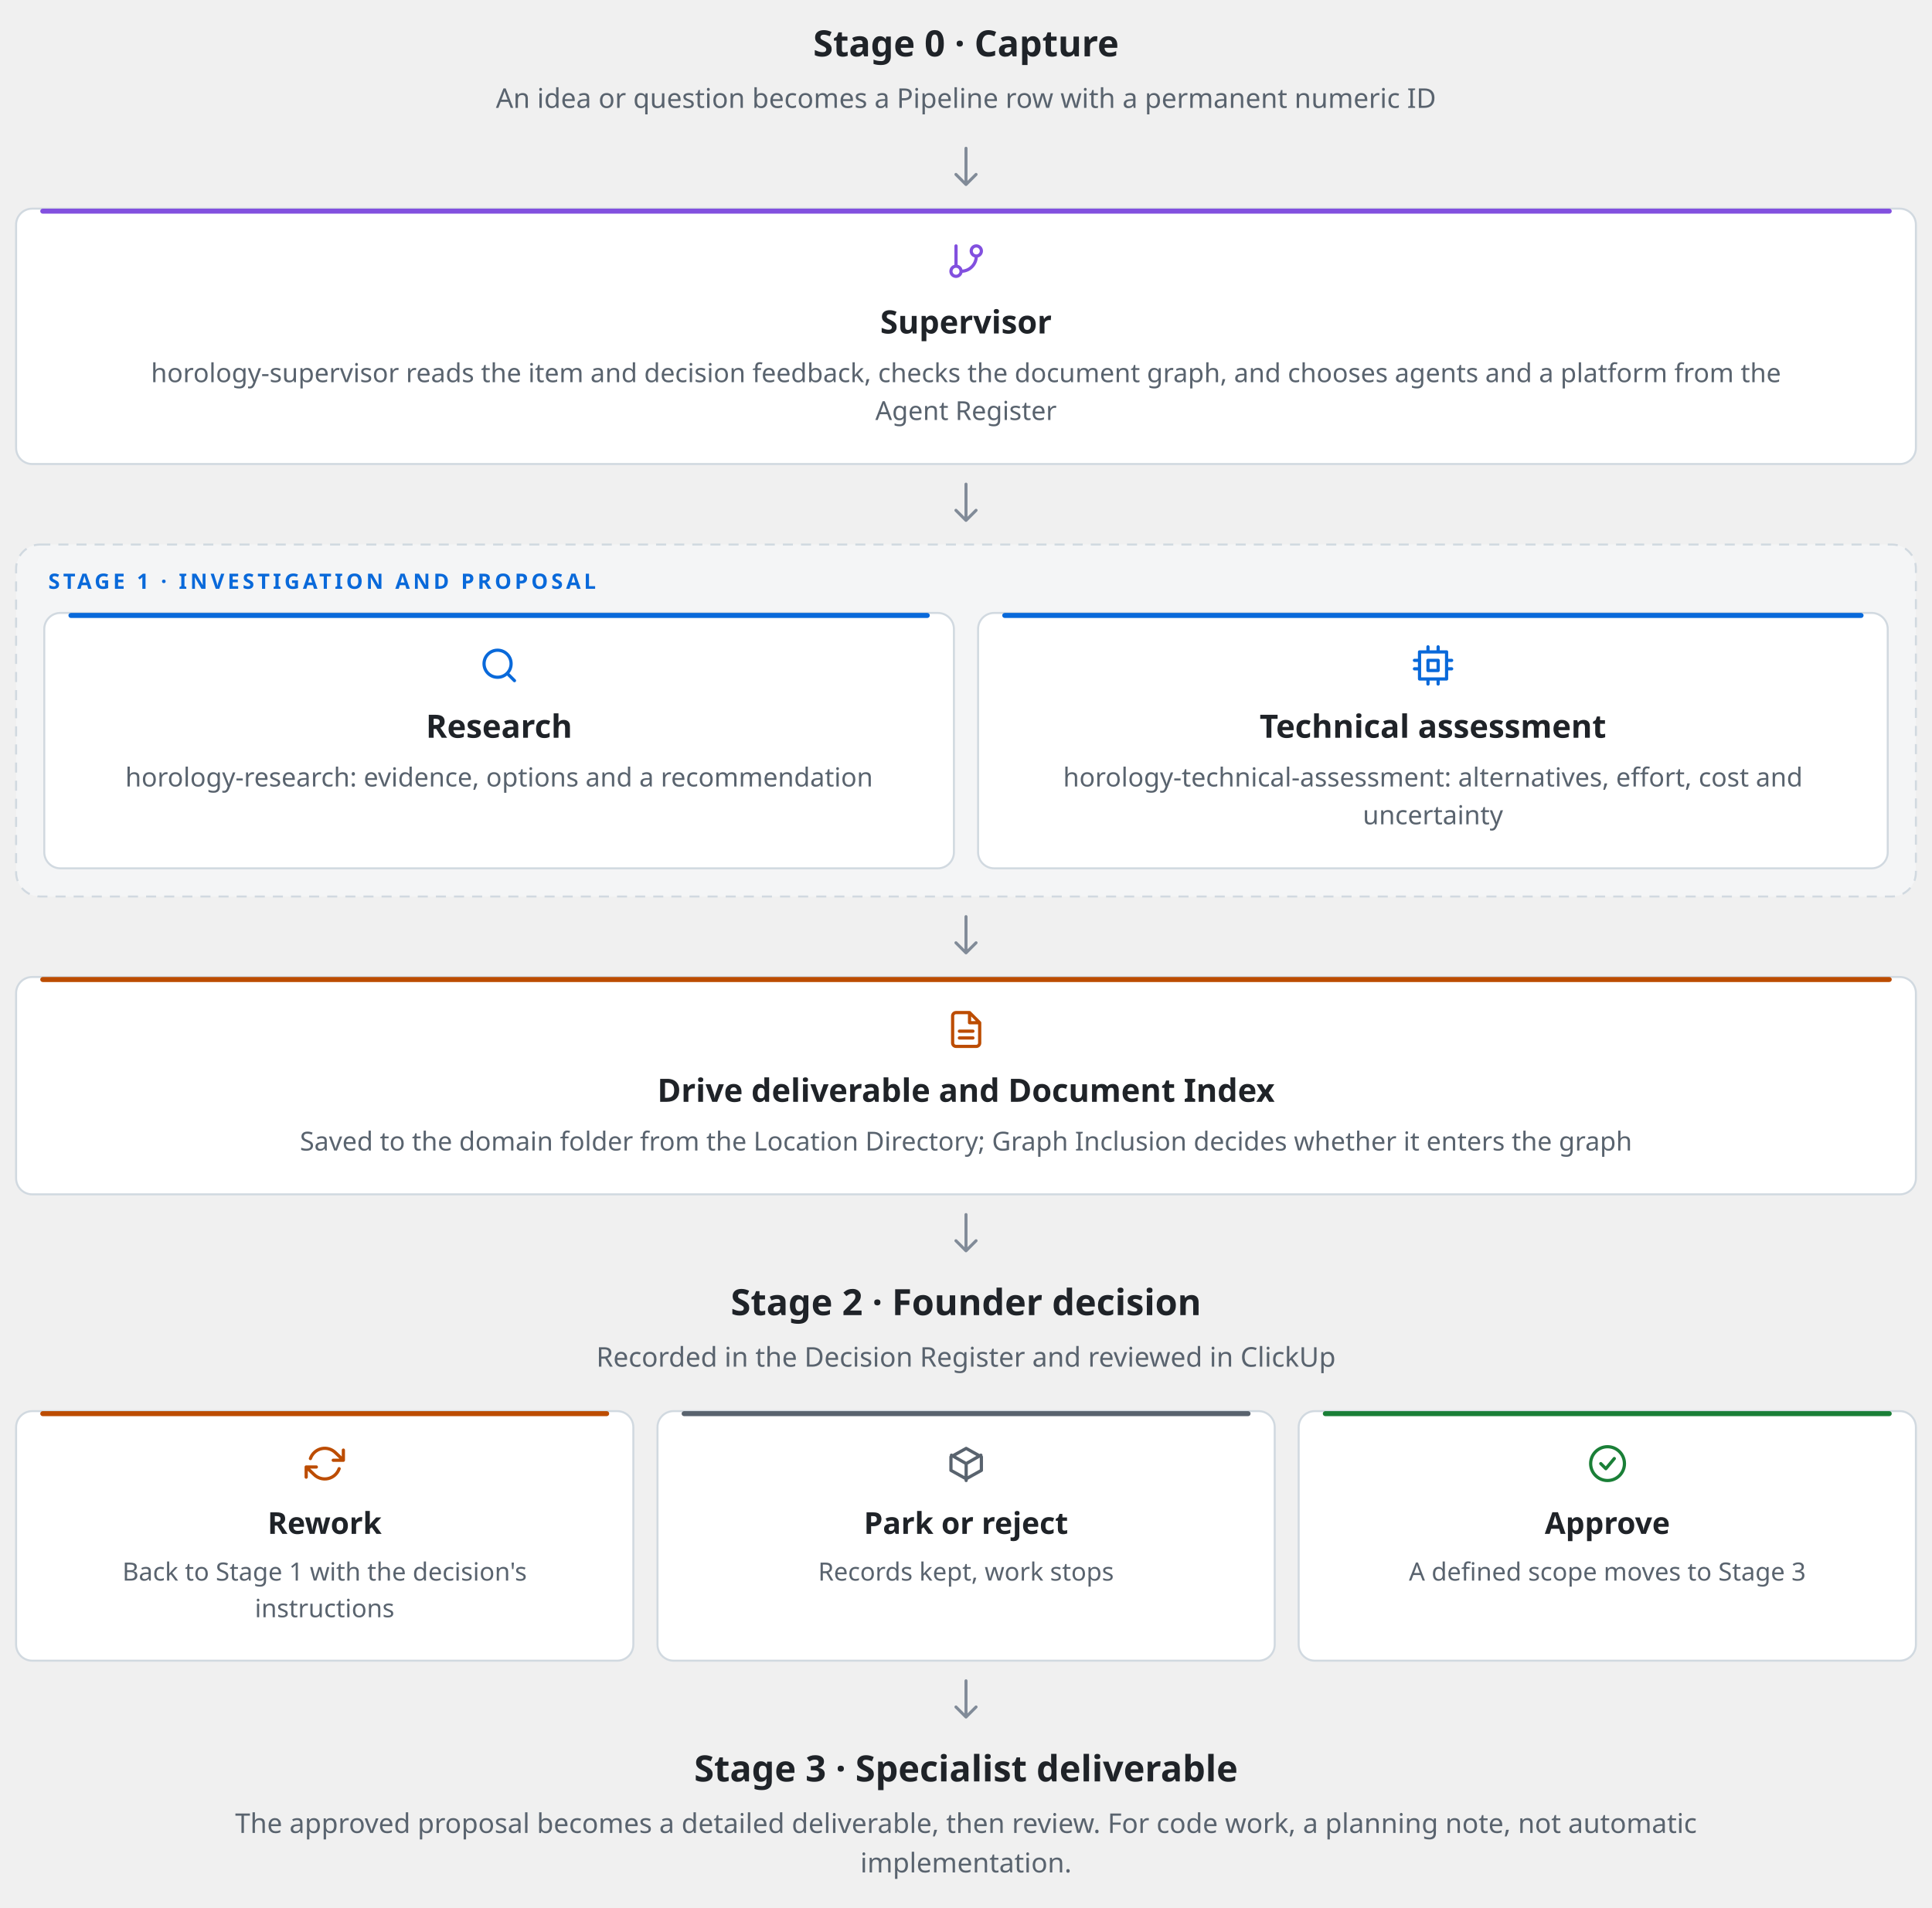
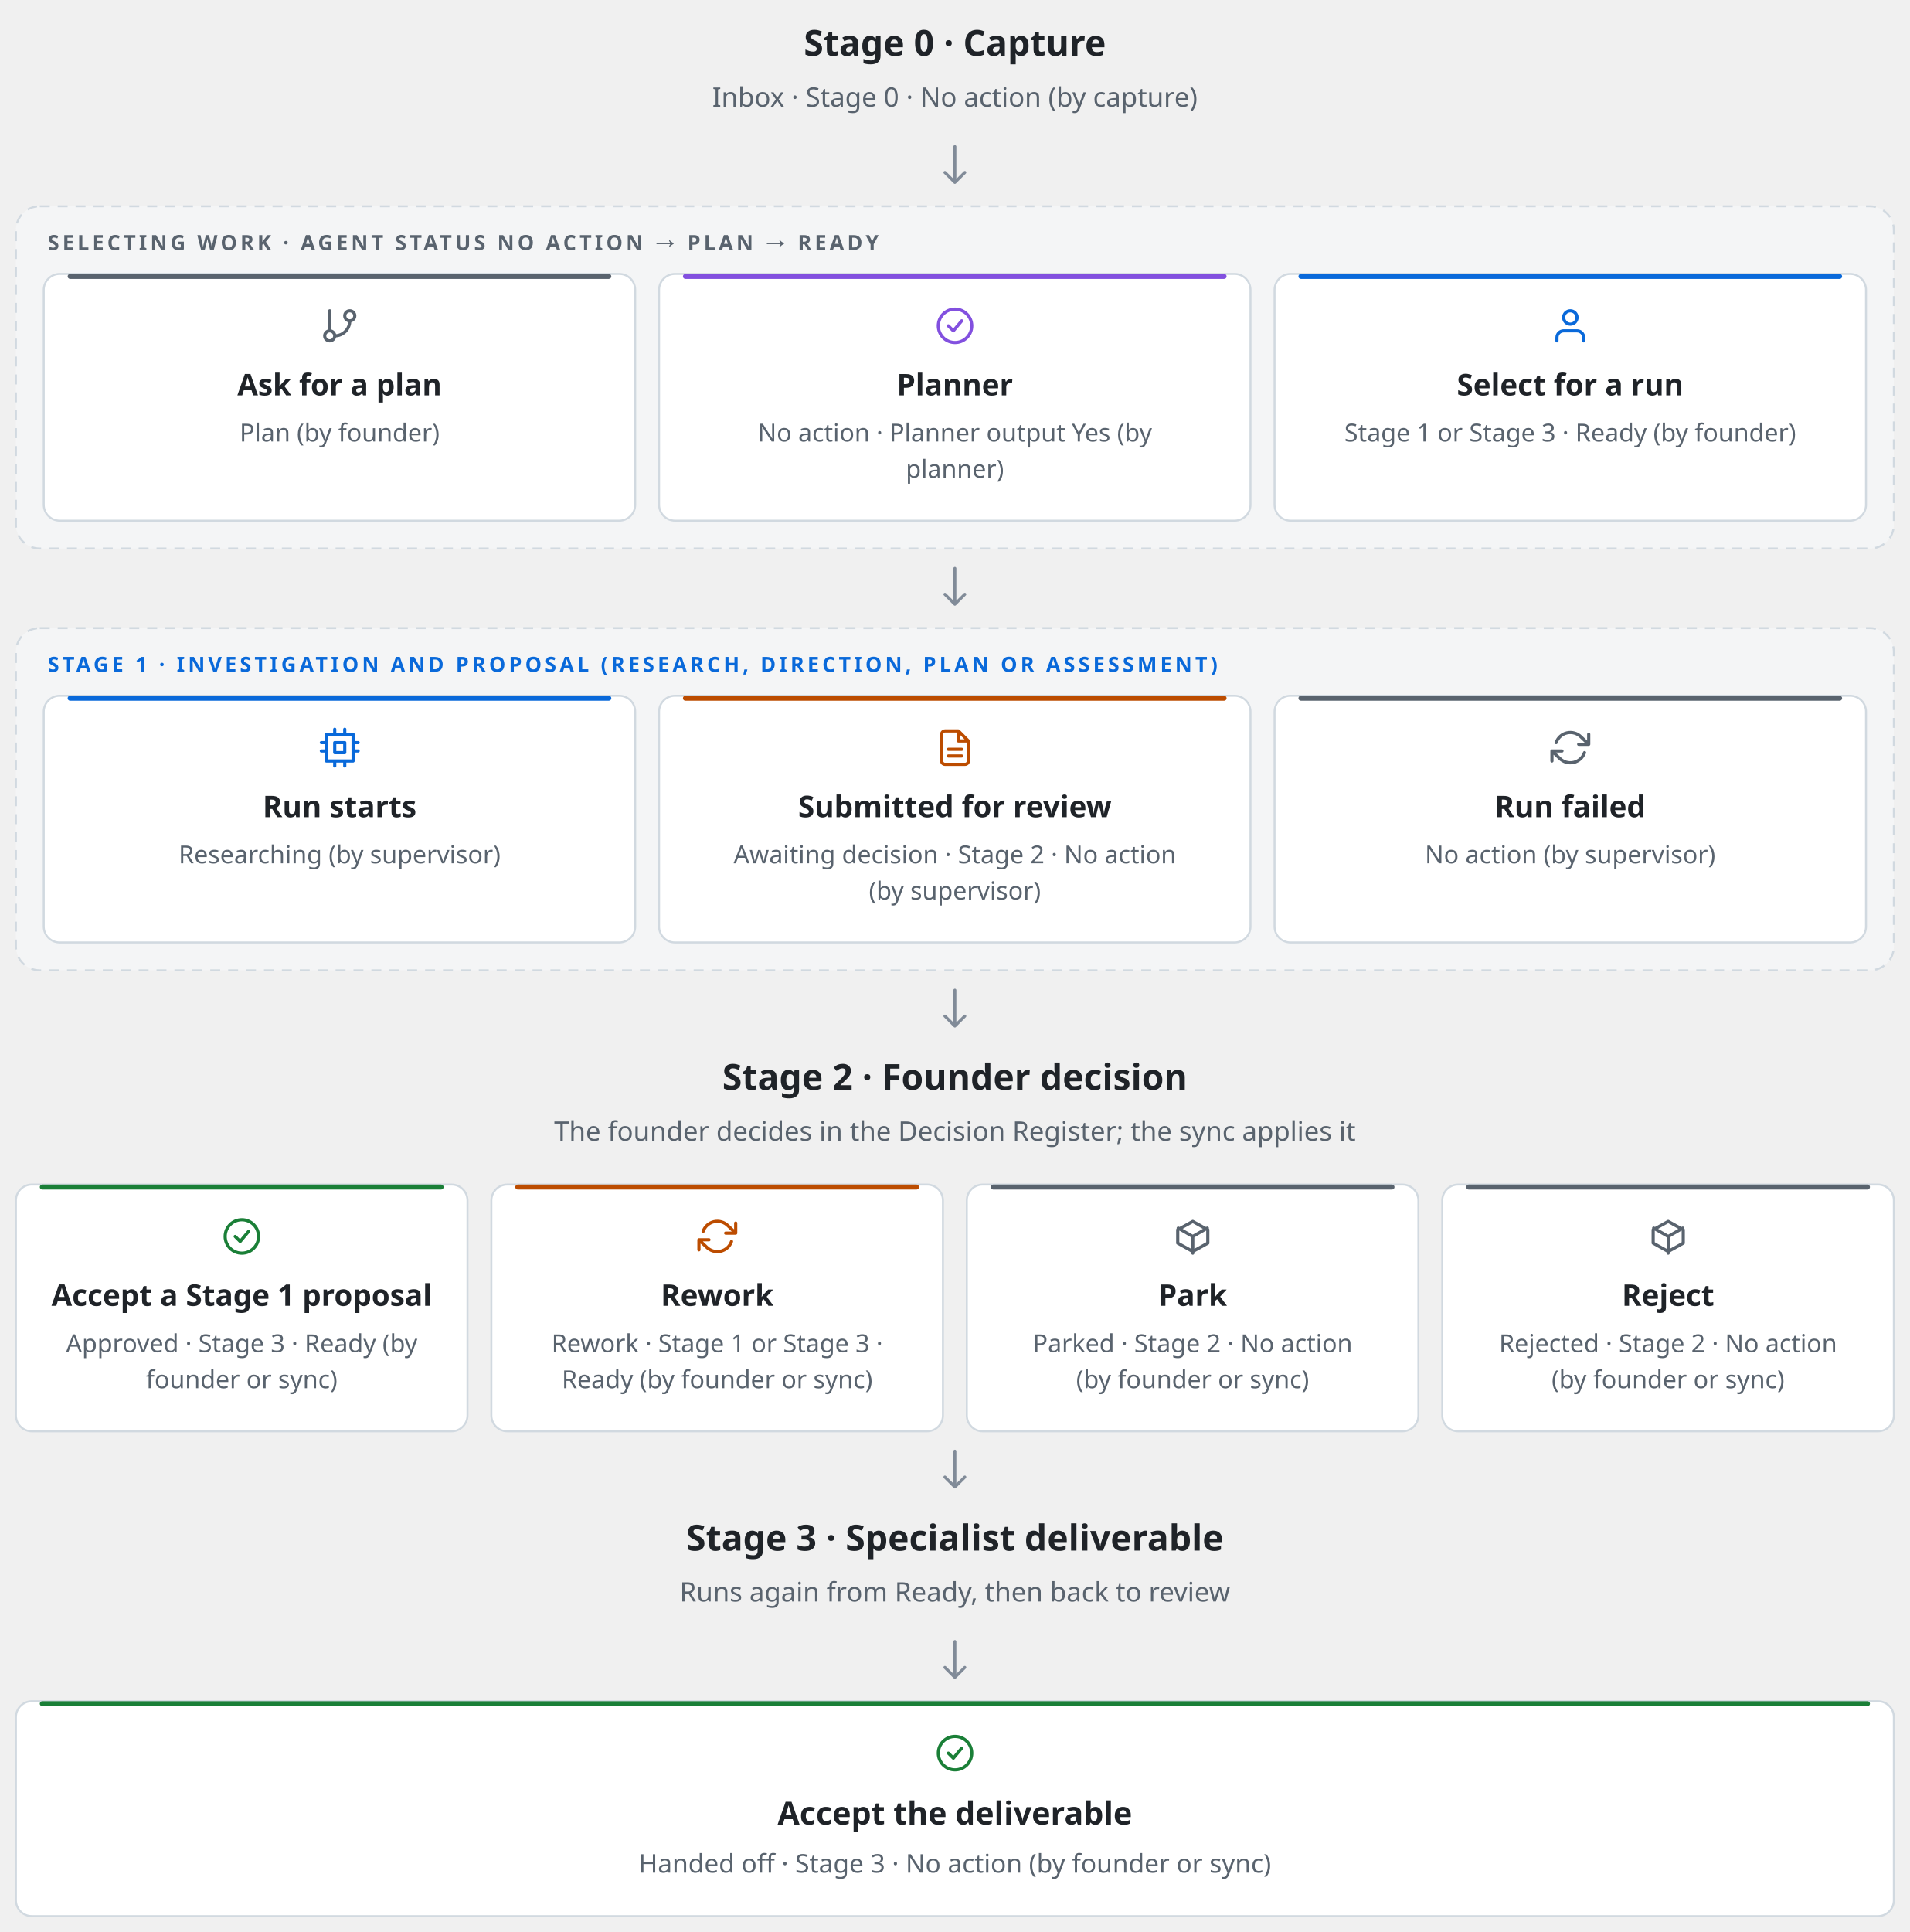
- <svg xmlns="http://www.w3.org/2000/svg" width="960" height="948" viewBox="0 0 960 948" font-family="-apple-system, BlinkMacSystemFont, 'Segoe UI', 'Noto Sans', Helvetica, Arial, sans-serif">
+ <svg xmlns="http://www.w3.org/2000/svg" width="960" height="971" viewBox="0 0 960 971" font-family="-apple-system, BlinkMacSystemFont, 'Segoe UI', 'Noto Sans', Helvetica, Arial, sans-serif">
  <style>
.card{fill:#ffffff;stroke:#d1d9e0}
.group{fill:#f6f8fa;fill-opacity:.6;stroke:#d1d9e0;stroke-dasharray:5 4}
.t{fill:#1f2328;font-weight:600}
.x{fill:#59636e}
.m{fill:#59636e;font-weight:600;letter-spacing:1.6px}
.ln{stroke:#818b98;fill:none}
.s-blue{stroke:#0969da}.f-blue{fill:#0969da}.s-purple{stroke:#8250df}.f-purple{fill:#8250df}.s-green{stroke:#1a7f37}.f-green{fill:#1a7f37}.s-orange{stroke:#bc4c00}.f-orange{fill:#bc4c00}.s-grey{stroke:#59636e}.f-grey{fill:#59636e}
@media (prefers-color-scheme:dark){
.card{fill:#151b23;stroke:#3d444d}
.group{fill:#0d1117;fill-opacity:.6;stroke:#3d444d}
.t{fill:#f0f6fc}
.x{fill:#9198a1}
.m{fill:#9198a1}
.ln{stroke:#656c76}
.s-blue{stroke:#4493f8}.f-blue{fill:#4493f8}.s-purple{stroke:#ab7df8}.f-purple{fill:#ab7df8}.s-green{stroke:#3fb950}.f-green{fill:#3fb950}.s-orange{stroke:#f0883e}.f-orange{fill:#f0883e}.s-grey{stroke:#9198a1}.f-grey{fill:#9198a1}
}
</style>
  <text x="480.0" y="28.0" font-size="18" class="t" text-anchor="middle">Stage 0 · Capture</text>
-   <text x="480.0" y="53.6" font-size="13.5" class="x" text-anchor="middle">An idea or question becomes a Pipeline row with a permanent numeric ID</text>
+   <text x="480.0" y="53.6" font-size="13.5" class="x" text-anchor="middle">Inbox · Stage 0 · No action (by capture)</text>
  <path d="M480.0 73.675v18M475.0 86.675l5 5 5-5" class="ln" stroke-width="1.5" stroke-linecap="round" stroke-linejoin="round" />
-   <rect x="8.0" y="103.675" width="944.0" height="126.9" rx="8" class="card" />
-   <rect x="20.0" y="103.675" width="920.0" height="2.5" rx="1.25" class="f-purple" />
-   <g transform="translate(470.0,119.675) scale(0.84)" fill="none" class="s-purple" stroke-width="1.9" stroke-linecap="round" stroke-linejoin="round">
+   <rect x="8" y="103.675" width="944" height="172.0" rx="12" class="group" />
+   <text x="24" y="125.675" font-size="10.5" class="m f-grey">SELECTING WORK · AGENT STATUS NO ACTION → PLAN → READY</text>
+   <rect x="22.0" y="137.675" width="297.3" height="124.0" rx="8" class="card" />
+   <rect x="34.0" y="137.675" width="273.3" height="2.5" rx="1.25" class="f-grey" />
+   <g transform="translate(160.7,153.675) scale(0.84)" fill="none" class="s-grey" stroke-width="1.9" stroke-linecap="round" stroke-linejoin="round">
    <path d="M6 3v12M18 9a3 3 0 1 0 0-6 3 3 0 0 0 0 6zM6 21a3 3 0 1 0 0-6 3 3 0 0 0 0 6zM18 9a9 9 0 0 1-9 9" />
  </g>
-   <text x="480.0" y="165.7" font-size="16" class="t" text-anchor="middle">Supervisor</text>
-   <text x="480.0" y="189.9" font-size="13" class="x" text-anchor="middle">horology-supervisor reads the item and decision feedback, checks the document graph, and chooses agents and a platform from the</text>
-   <text x="480.0" y="208.7" font-size="13" class="x" text-anchor="middle">Agent Register</text>
-   <path d="M480.0 240.575v18M475.0 253.575l5 5 5-5" class="ln" stroke-width="1.5" stroke-linecap="round" stroke-linejoin="round" />
-   <rect x="8" y="270.575" width="944" height="174.9" rx="12" class="group" />
-   <text x="24" y="292.575" font-size="10.5" class="m f-blue">STAGE 1 · INVESTIGATION AND PROPOSAL</text>
-   <rect x="22.0" y="304.575" width="452.0" height="126.9" rx="8" class="card" />
-   <rect x="34.0" y="304.575" width="428.0" height="2.5" rx="1.25" class="f-blue" />
-   <g transform="translate(238.0,320.575) scale(0.84)" fill="none" class="s-blue" stroke-width="1.9" stroke-linecap="round" stroke-linejoin="round">
-     <path d="M11 19a8 8 0 1 0 0-16 8 8 0 0 0 0 16zM21 21l-4.3-4.3" />
+   <text x="170.7" y="198.7" font-size="15" class="t" text-anchor="middle">Ask for a plan</text>
+   <text x="170.7" y="221.9" font-size="12.5" class="x" text-anchor="middle">Plan (by founder)</text>
+   <rect x="331.3" y="137.675" width="297.3" height="124.0" rx="8" class="card" />
+   <rect x="343.3" y="137.675" width="273.3" height="2.5" rx="1.25" class="f-purple" />
+   <g transform="translate(470.0,153.675) scale(0.84)" fill="none" class="s-purple" stroke-width="1.9" stroke-linecap="round" stroke-linejoin="round">
+     <path d="M22 12a10 10 0 1 1-20 0 10 10 0 0 1 20 0zM8 12l3 3 5-6" />
  </g>
-   <text x="248.0" y="366.6" font-size="16" class="t" text-anchor="middle">Research</text>
-   <text x="248.0" y="390.8" font-size="13" class="x" text-anchor="middle">horology-research: evidence, options and a recommendation</text>
-   <rect x="486.0" y="304.575" width="452.0" height="126.9" rx="8" class="card" />
-   <rect x="498.0" y="304.575" width="428.0" height="2.5" rx="1.25" class="f-blue" />
-   <g transform="translate(702.0,320.575) scale(0.84)" fill="none" class="s-blue" stroke-width="1.9" stroke-linecap="round" stroke-linejoin="round">
+   <text x="480.0" y="198.7" font-size="15" class="t" text-anchor="middle">Planner</text>
+   <text x="480.0" y="221.9" font-size="12.5" class="x" text-anchor="middle">No action · Planner output Yes (by</text>
+   <text x="480.0" y="240.1" font-size="12.5" class="x" text-anchor="middle">planner)</text>
+   <rect x="640.7" y="137.675" width="297.3" height="124.0" rx="8" class="card" />
+   <rect x="652.7" y="137.675" width="273.3" height="2.5" rx="1.25" class="f-blue" />
+   <g transform="translate(779.3,153.675) scale(0.84)" fill="none" class="s-blue" stroke-width="1.9" stroke-linecap="round" stroke-linejoin="round">
+     <path d="M20 21v-2a4 4 0 0 0-4-4H8a4 4 0 0 0-4 4v2M12 11a4 4 0 1 0 0-8 4 4 0 0 0 0 8z" />
+   </g>
+   <text x="789.3" y="198.7" font-size="15" class="t" text-anchor="middle">Select for a run</text>
+   <text x="789.3" y="221.9" font-size="12.5" class="x" text-anchor="middle">Stage 1 or Stage 3 · Ready (by founder)</text>
+   <path d="M480.0 285.675v18M475.0 298.675l5 5 5-5" class="ln" stroke-width="1.5" stroke-linecap="round" stroke-linejoin="round" />
+   <rect x="8" y="315.675" width="944" height="172.0" rx="12" class="group" />
+   <text x="24" y="337.675" font-size="10.5" class="m f-blue">STAGE 1 · INVESTIGATION AND PROPOSAL (RESEARCH, DIRECTION, PLAN OR ASSESSMENT)</text>
+   <rect x="22.0" y="349.675" width="297.3" height="124.0" rx="8" class="card" />
+   <rect x="34.0" y="349.675" width="273.3" height="2.5" rx="1.25" class="f-blue" />
+   <g transform="translate(160.7,365.675) scale(0.84)" fill="none" class="s-blue" stroke-width="1.9" stroke-linecap="round" stroke-linejoin="round">
    <path d="M4 4h16v16H4zM9 9h6v6H9zM9 1v3M15 1v3M9 20v3M15 20v3M20 9h3M20 14h3M1 9h3M1 14h3" />
  </g>
-   <text x="712.0" y="366.6" font-size="16" class="t" text-anchor="middle">Technical assessment</text>
-   <text x="712.0" y="390.8" font-size="13" class="x" text-anchor="middle">horology-technical-assessment: alternatives, effort, cost and</text>
-   <text x="712.0" y="409.6" font-size="13" class="x" text-anchor="middle">uncertainty</text>
-   <path d="M480.0 455.475v18M475.0 468.475l5 5 5-5" class="ln" stroke-width="1.5" stroke-linecap="round" stroke-linejoin="round" />
-   <rect x="8.0" y="485.475" width="944.0" height="108.0" rx="8" class="card" />
-   <rect x="20.0" y="485.475" width="920.0" height="2.5" rx="1.25" class="f-orange" />
-   <g transform="translate(470.0,501.475) scale(0.84)" fill="none" class="s-orange" stroke-width="1.9" stroke-linecap="round" stroke-linejoin="round">
+   <text x="170.7" y="410.7" font-size="15" class="t" text-anchor="middle">Run starts</text>
+   <text x="170.7" y="433.9" font-size="12.5" class="x" text-anchor="middle">Researching (by supervisor)</text>
+   <rect x="331.3" y="349.675" width="297.3" height="124.0" rx="8" class="card" />
+   <rect x="343.3" y="349.675" width="273.3" height="2.5" rx="1.25" class="f-orange" />
+   <g transform="translate(470.0,365.675) scale(0.84)" fill="none" class="s-orange" stroke-width="1.9" stroke-linecap="round" stroke-linejoin="round">
    <path d="M14 2H6a2 2 0 0 0-2 2v16a2 2 0 0 0 2 2h12a2 2 0 0 0 2-2V8zM14 2v6h6M8 13h8M8 17h8" />
  </g>
-   <text x="480.0" y="547.5" font-size="16" class="t" text-anchor="middle">Drive deliverable and Document Index</text>
-   <text x="480.0" y="571.7" font-size="13" class="x" text-anchor="middle">Saved to the domain folder from the Location Directory; Graph Inclusion decides whether it enters the graph</text>
-   <path d="M480.0 603.525v18M475.0 616.525l5 5 5-5" class="ln" stroke-width="1.5" stroke-linecap="round" stroke-linejoin="round" />
-   <text x="480.0" y="653.5" font-size="18" class="t" text-anchor="middle">Stage 2 · Founder decision</text>
-   <text x="480.0" y="679.1" font-size="13.5" class="x" text-anchor="middle">Recorded in the Decision Register and reviewed in ClickUp</text>
-   <rect x="8.0" y="701.2" width="306.7" height="124.0" rx="8" class="card" />
-   <rect x="20.0" y="701.2" width="282.7" height="2.5" rx="1.25" class="f-orange" />
-   <g transform="translate(151.3,717.2) scale(0.84)" fill="none" class="s-orange" stroke-width="1.9" stroke-linecap="round" stroke-linejoin="round">
+   <text x="480.0" y="410.7" font-size="15" class="t" text-anchor="middle">Submitted for review</text>
+   <text x="480.0" y="433.9" font-size="12.5" class="x" text-anchor="middle">Awaiting decision · Stage 2 · No action</text>
+   <text x="480.0" y="452.1" font-size="12.5" class="x" text-anchor="middle">(by supervisor)</text>
+   <rect x="640.7" y="349.675" width="297.3" height="124.0" rx="8" class="card" />
+   <rect x="652.7" y="349.675" width="273.3" height="2.5" rx="1.25" class="f-grey" />
+   <g transform="translate(779.3,365.675) scale(0.84)" fill="none" class="s-grey" stroke-width="1.9" stroke-linecap="round" stroke-linejoin="round">
    <path d="M23 4v6h-6M1 20v-6h6M3.5 9a9 9 0 0 1 14.9-3.4L23 10M1 14l4.6 4.4A9 9 0 0 0 20.5 15" />
  </g>
-   <text x="161.3" y="762.2" font-size="15" class="t" text-anchor="middle">Rework</text>
-   <text x="161.3" y="785.4" font-size="12.5" class="x" text-anchor="middle">Back to Stage 1 with the decision's</text>
-   <text x="161.3" y="803.6" font-size="12.5" class="x" text-anchor="middle">instructions</text>
-   <rect x="326.7" y="701.2" width="306.7" height="124.0" rx="8" class="card" />
-   <rect x="338.7" y="701.2" width="282.7" height="2.5" rx="1.25" class="f-grey" />
-   <g transform="translate(470.0,717.2) scale(0.84)" fill="none" class="s-grey" stroke-width="1.9" stroke-linecap="round" stroke-linejoin="round">
+   <text x="789.3" y="410.7" font-size="15" class="t" text-anchor="middle">Run failed</text>
+   <text x="789.3" y="433.9" font-size="12.5" class="x" text-anchor="middle">No action (by supervisor)</text>
+   <path d="M480.0 497.675v18M475.0 510.675l5 5 5-5" class="ln" stroke-width="1.5" stroke-linecap="round" stroke-linejoin="round" />
+   <text x="480.0" y="547.7" font-size="18" class="t" text-anchor="middle">Stage 2 · Founder decision</text>
+   <text x="480.0" y="573.3" font-size="13.5" class="x" text-anchor="middle">The founder decides in the Decision Register; the sync applies it</text>
+   <rect x="8.0" y="595.35" width="227.0" height="124.0" rx="8" class="card" />
+   <rect x="20.0" y="595.35" width="203.0" height="2.5" rx="1.25" class="f-green" />
+   <g transform="translate(111.5,611.35) scale(0.84)" fill="none" class="s-green" stroke-width="1.9" stroke-linecap="round" stroke-linejoin="round">
+     <path d="M22 12a10 10 0 1 1-20 0 10 10 0 0 1 20 0zM8 12l3 3 5-6" />
+   </g>
+   <text x="121.5" y="656.3" font-size="15" class="t" text-anchor="middle">Accept a Stage 1 proposal</text>
+   <text x="121.5" y="679.6" font-size="12.5" class="x" text-anchor="middle">Approved · Stage 3 · Ready (by</text>
+   <text x="121.5" y="697.7" font-size="12.5" class="x" text-anchor="middle">founder or sync)</text>
+   <rect x="247.0" y="595.35" width="227.0" height="124.0" rx="8" class="card" />
+   <rect x="259.0" y="595.35" width="203.0" height="2.5" rx="1.25" class="f-orange" />
+   <g transform="translate(350.5,611.35) scale(0.84)" fill="none" class="s-orange" stroke-width="1.9" stroke-linecap="round" stroke-linejoin="round">
+     <path d="M23 4v6h-6M1 20v-6h6M3.5 9a9 9 0 0 1 14.9-3.4L23 10M1 14l4.6 4.4A9 9 0 0 0 20.5 15" />
+   </g>
+   <text x="360.5" y="656.3" font-size="15" class="t" text-anchor="middle">Rework</text>
+   <text x="360.5" y="679.6" font-size="12.5" class="x" text-anchor="middle">Rework · Stage 1 or Stage 3 ·</text>
+   <text x="360.5" y="697.7" font-size="12.5" class="x" text-anchor="middle">Ready (by founder or sync)</text>
+   <rect x="486.0" y="595.35" width="227.0" height="124.0" rx="8" class="card" />
+   <rect x="498.0" y="595.35" width="203.0" height="2.5" rx="1.25" class="f-grey" />
+   <g transform="translate(589.5,611.35) scale(0.84)" fill="none" class="s-grey" stroke-width="1.9" stroke-linecap="round" stroke-linejoin="round">
    <path d="M21 16V8l-9-5-9 5v8l9 5 9-5zM3.3 7L12 12l8.7-5M12 22V12" />
  </g>
-   <text x="480.0" y="762.2" font-size="15" class="t" text-anchor="middle">Park or reject</text>
-   <text x="480.0" y="785.4" font-size="12.5" class="x" text-anchor="middle">Records kept, work stops</text>
-   <rect x="645.3" y="701.2" width="306.7" height="124.0" rx="8" class="card" />
-   <rect x="657.3" y="701.2" width="282.7" height="2.5" rx="1.25" class="f-green" />
-   <g transform="translate(788.7,717.2) scale(0.84)" fill="none" class="s-green" stroke-width="1.9" stroke-linecap="round" stroke-linejoin="round">
+   <text x="599.5" y="656.3" font-size="15" class="t" text-anchor="middle">Park</text>
+   <text x="599.5" y="679.6" font-size="12.5" class="x" text-anchor="middle">Parked · Stage 2 · No action</text>
+   <text x="599.5" y="697.7" font-size="12.5" class="x" text-anchor="middle">(by founder or sync)</text>
+   <rect x="725.0" y="595.35" width="227.0" height="124.0" rx="8" class="card" />
+   <rect x="737.0" y="595.35" width="203.0" height="2.5" rx="1.25" class="f-grey" />
+   <g transform="translate(828.5,611.35) scale(0.84)" fill="none" class="s-grey" stroke-width="1.9" stroke-linecap="round" stroke-linejoin="round">
+     <path d="M21 16V8l-9-5-9 5v8l9 5 9-5zM3.3 7L12 12l8.7-5M12 22V12" />
+   </g>
+   <text x="838.5" y="656.3" font-size="15" class="t" text-anchor="middle">Reject</text>
+   <text x="838.5" y="679.6" font-size="12.5" class="x" text-anchor="middle">Rejected · Stage 2 · No action</text>
+   <text x="838.5" y="697.7" font-size="12.5" class="x" text-anchor="middle">(by founder or sync)</text>
+   <path d="M480.0 729.35v18M475.0 742.35l5 5 5-5" class="ln" stroke-width="1.5" stroke-linecap="round" stroke-linejoin="round" />
+   <text x="480.0" y="779.3" font-size="18" class="t" text-anchor="middle">Stage 3 · Specialist deliverable</text>
+   <text x="480.0" y="804.9" font-size="13.5" class="x" text-anchor="middle">Runs again from Ready, then back to review</text>
+   <path d="M480.0 825.025v18M475.0 838.025l5 5 5-5" class="ln" stroke-width="1.5" stroke-linecap="round" stroke-linejoin="round" />
+   <rect x="8.0" y="855.025" width="944.0" height="108.0" rx="8" class="card" />
+   <rect x="20.0" y="855.025" width="920.0" height="2.5" rx="1.25" class="f-green" />
+   <g transform="translate(470.0,871.025) scale(0.84)" fill="none" class="s-green" stroke-width="1.9" stroke-linecap="round" stroke-linejoin="round">
    <path d="M22 12a10 10 0 1 1-20 0 10 10 0 0 1 20 0zM8 12l3 3 5-6" />
  </g>
-   <text x="798.7" y="762.2" font-size="15" class="t" text-anchor="middle">Approve</text>
-   <text x="798.7" y="785.4" font-size="12.5" class="x" text-anchor="middle">A defined scope moves to Stage 3</text>
-   <path d="M480.0 835.2v18M475.0 848.2l5 5 5-5" class="ln" stroke-width="1.5" stroke-linecap="round" stroke-linejoin="round" />
-   <text x="480.0" y="885.2" font-size="18" class="t" text-anchor="middle">Stage 3 · Specialist deliverable</text>
-   <text x="480.0" y="910.8" font-size="13.5" class="x" text-anchor="middle">The approved proposal becomes a detailed deliverable, then review. For code work, a planning note, not automatic</text>
-   <text x="480.0" y="930.4" font-size="13.5" class="x" text-anchor="middle">implementation.</text>
+   <text x="480.0" y="917.0" font-size="16" class="t" text-anchor="middle">Accept the deliverable</text>
+   <text x="480.0" y="941.2" font-size="13" class="x" text-anchor="middle">Handed off · Stage 3 · No action (by founder or sync)</text>
</svg>
